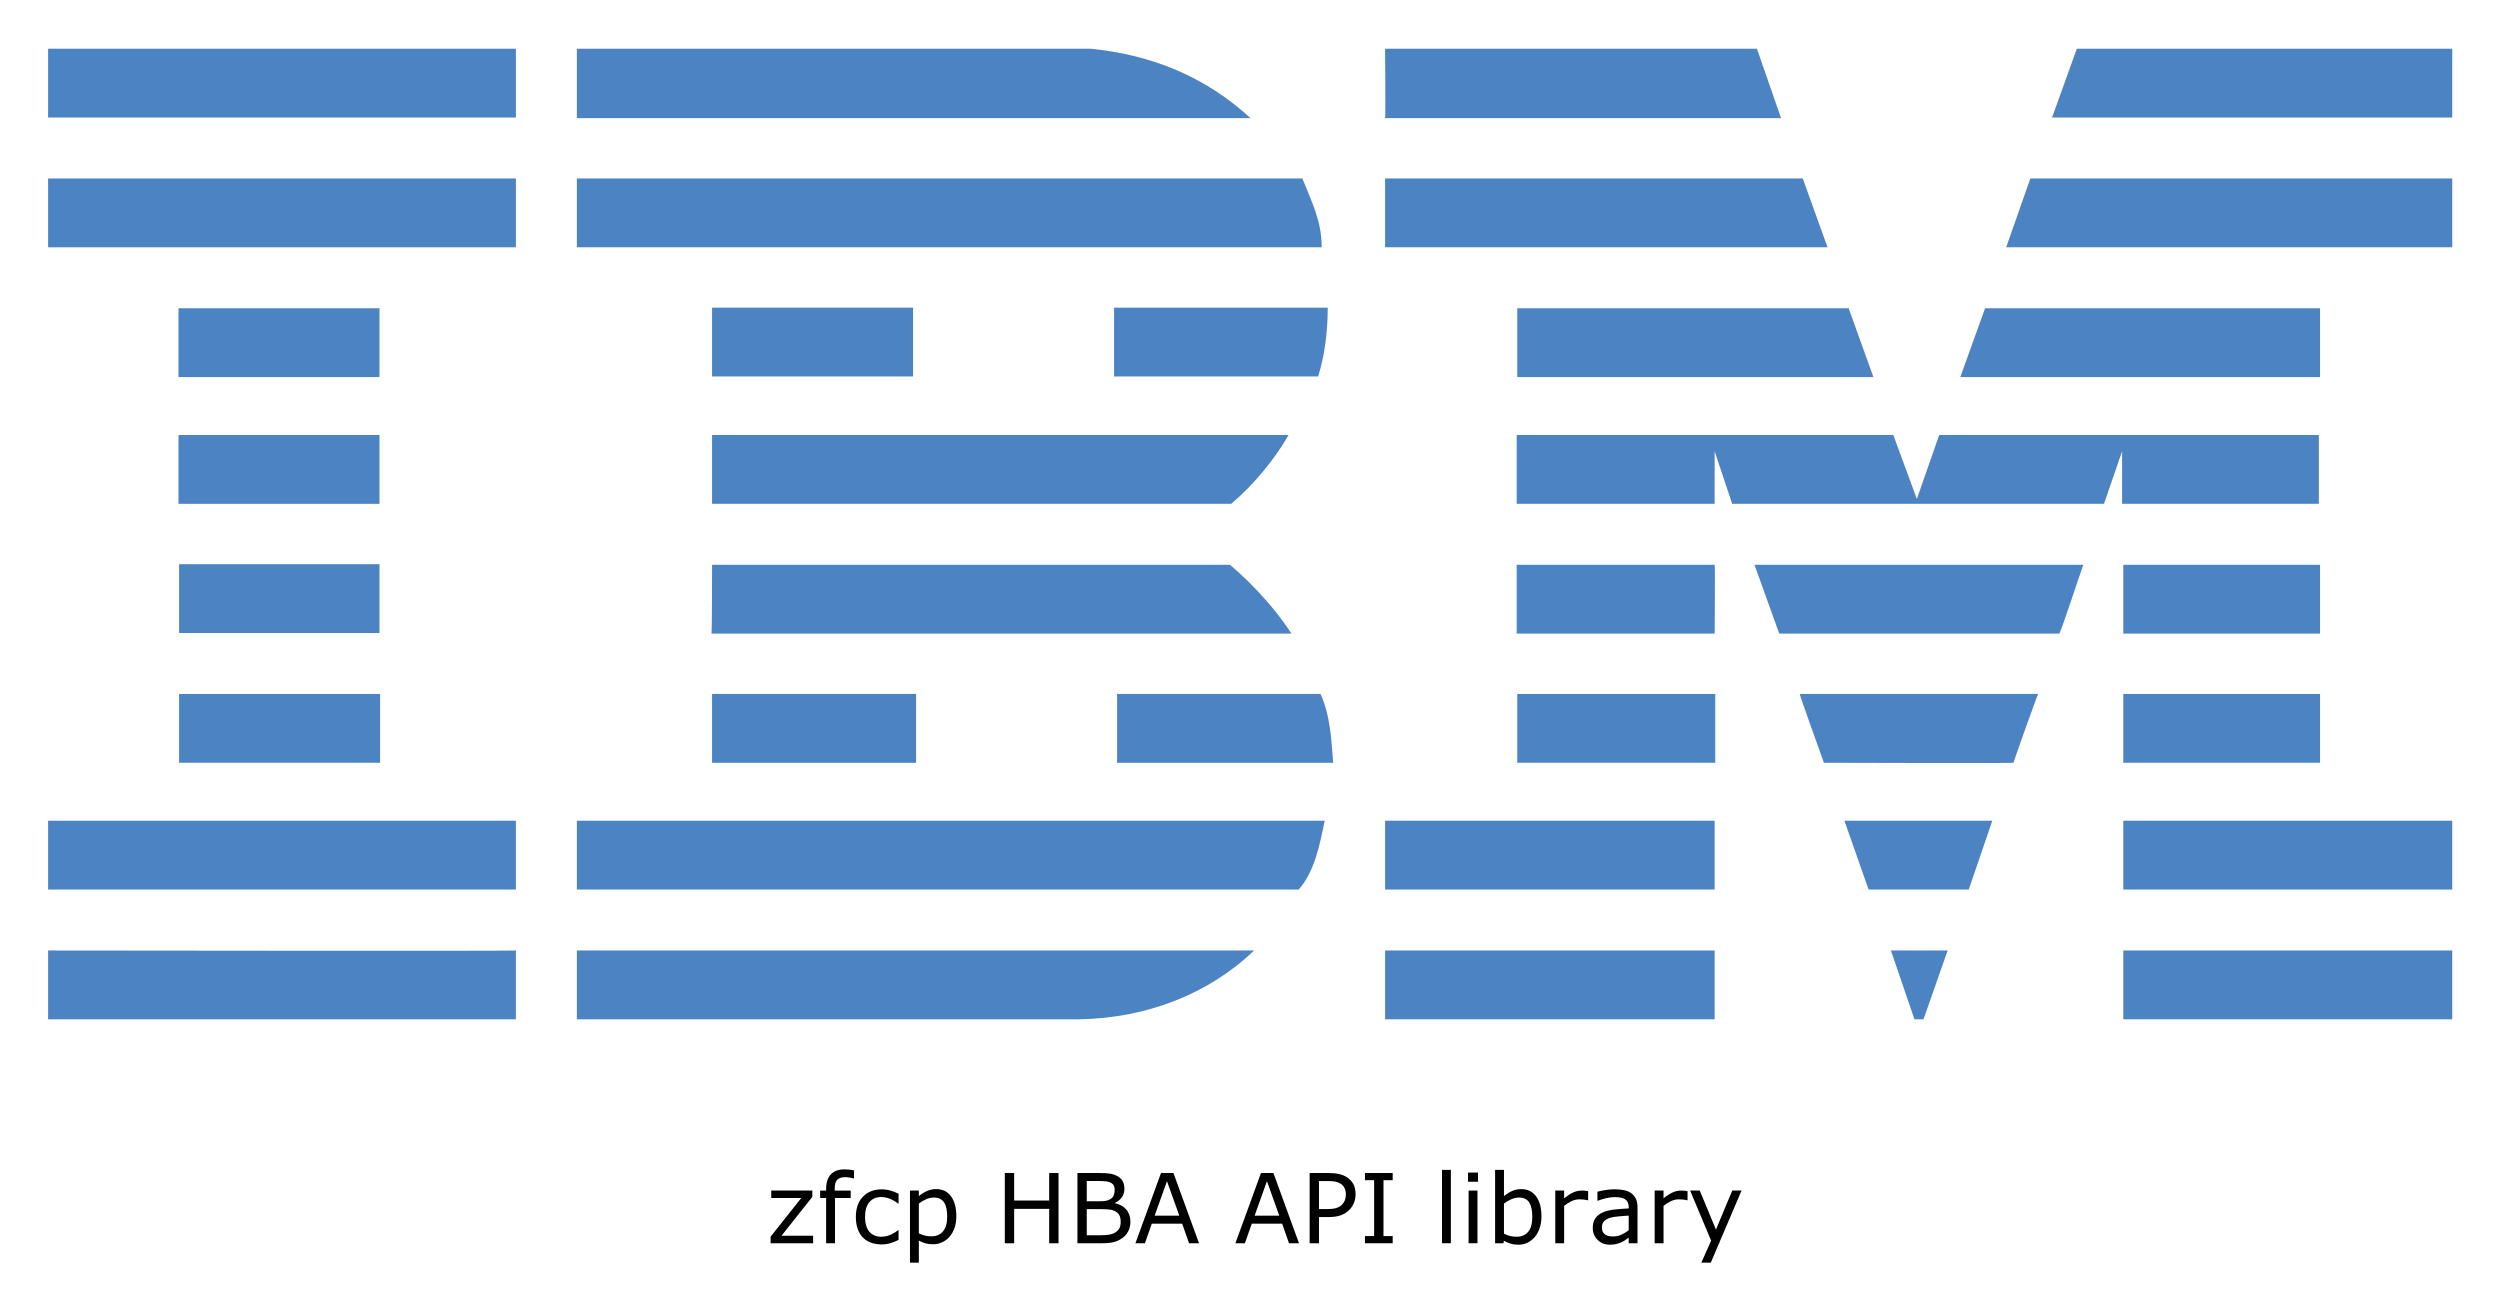
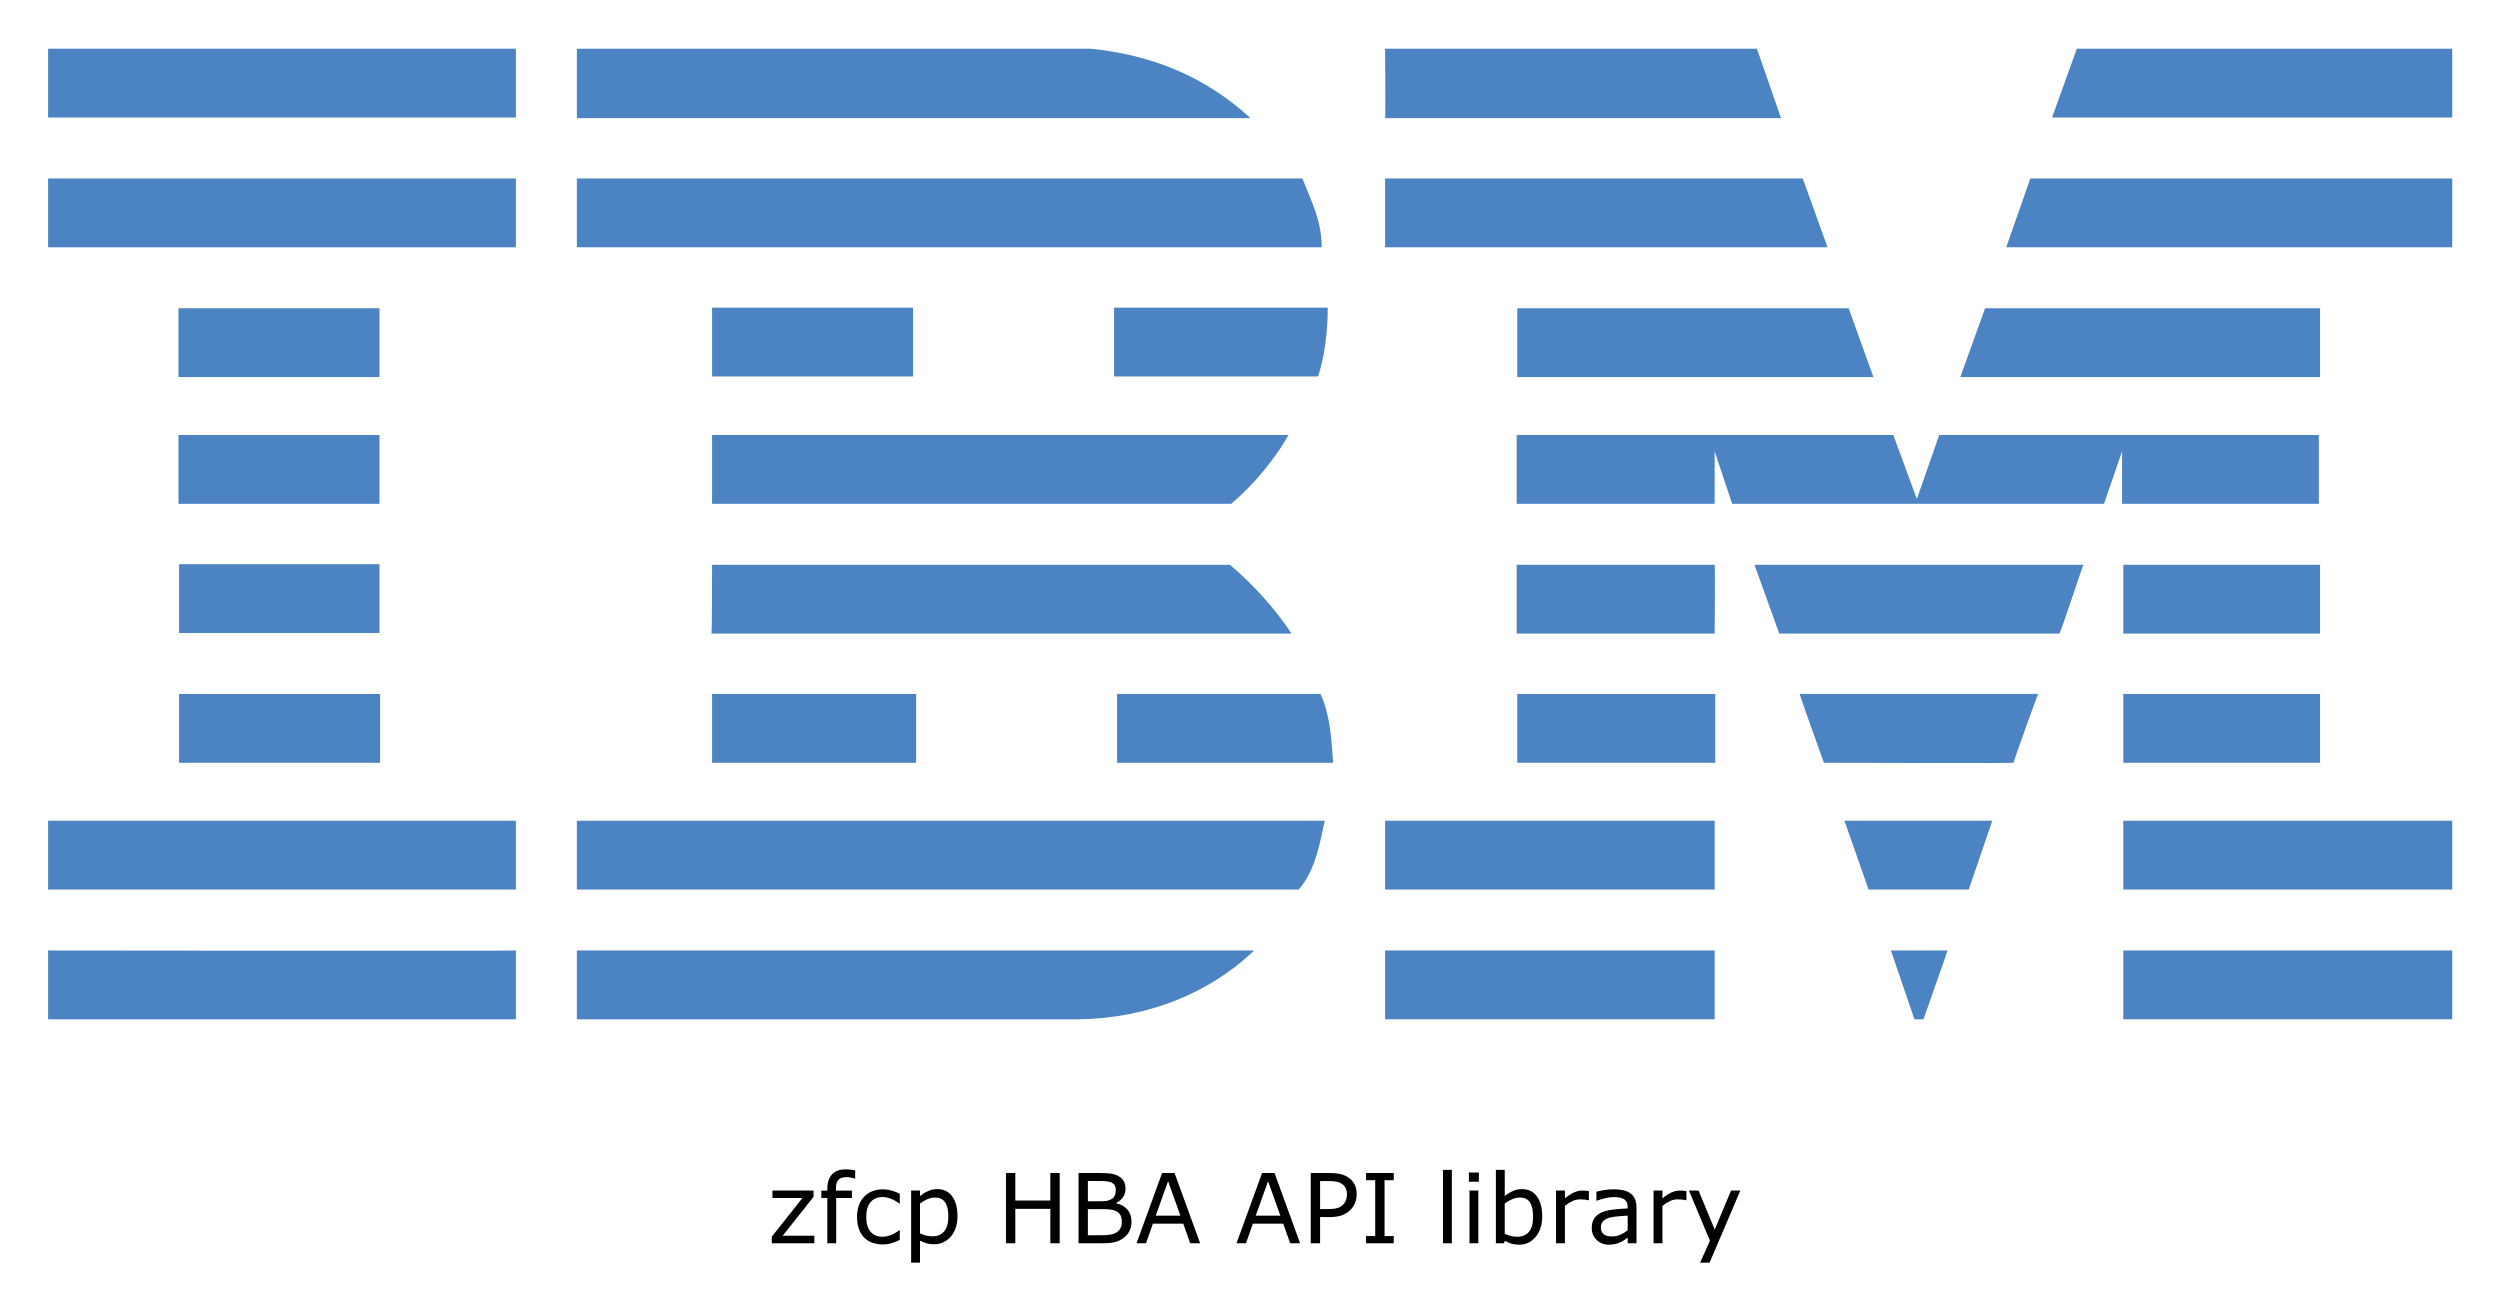
<svg xmlns="http://www.w3.org/2000/svg" role="img" viewBox="-7.97 34.03 414.18 216.93">
  <style>svg {enable-background:new 0 0 400 245}</style>
-   <style id="style2" type="text/css">.st0{fill:#4c83c3}</style>
-   <g id="g130">
-     <path id="polygon4" fill="#4c83c3" d="m 336.1,42.1 h 62.2 V 53.5 H 332 Z" class="st0" />
-     <path id="path6" d="m 221.5,42.1 h 61.6 l 4,11.5 c 0,0 -65.6,0 -65.6,0 0.1,-0.1 0,-11.5 0,-11.5 z" class="st0" />
-     <path id="path8" d="m 172.7,42.1 c 10.1,1 19,4.6 26.5,11.5 0,0 -111.6,0 -111.6,0 0,0 0,-11.5 0,-11.5 z" class="st0" />
-     <g id="g14">
-       <path id="rect10" fill="#4c83c3" d="m 0,42.1 h 77.5 v 11.4 H 0 Z" class="st0" />
+   <style id="style1" type="text/css">.st0{fill:#4c83c3}</style>
+   <g id="g31">
+     <path id="polygon1" d="M398.3 53.5L332 53.5 336.1 42.1 398.3 42.1z" class="st0" />
+     <path id="path1" d="M221.5,42.1l61.6,0l4,11.5c0,0-65.6,0-65.6,0C221.6,53.5,221.5,42.1,221.5,42.1z" class="st0" />
+     <path id="path2" d="M172.7,42.1c10.1,1,19,4.6,26.5,11.5c0,0-111.6,0-111.6,0c0,0,0-11.5,0-11.5L172.7,42.1z" class="st0" />
+     <g id="g3">
+       <path id="rect2" d="M0 42.1H77.5V53.5H0z" class="st0" />
    </g>
-     <path id="path16" d="m 398.3,75 h -73.9 c 0,0 4,-11.4 4,-11.4 h 69.9 z" class="st0" />
-     <path id="polygon18" fill="#4c83c3" d="m 221.5,63.6 h 69.2 l 4.1,11.4 h -73.3 z" class="st0" />
-     <path id="path20" d="m 207.8,63.6 c 1.5,3.8 3.2,7 3.2,11.4 H 87.6 V 63.6 Z" class="st0" />
-     <g id="g26">
-       <path id="rect22" fill="#4c83c3" d="m 0,63.6 h 77.5 v 11.4 H 0 Z" class="st0" />
+     <path id="path4" d="M398.3,75h-73.9c0,0,4-11.4,4-11.4h69.9V75z" class="st0" />
+     <path id="polygon4" d="M294.8 75L221.5 75 221.5 63.6 290.7 63.6z" class="st0" />
+     <path id="path5" d="M207.8,63.6c1.5,3.8,3.2,7,3.2,11.4H87.6V63.6H207.8z" class="st0" />
+     <g id="g6">
+       <path id="rect5" d="M0 63.6H77.5V75H0z" class="st0" />
    </g>
-     <path id="polygon28" fill="#4c83c3" d="m 376.4,85.1 v 11.4 h -59.6 l 4.1,-11.4 z" class="st0" />
-     <path id="polygon30" fill="#4c83c3" d="M 243.4,96.5 V 85.1 h 54.9 l 4.1,11.4 z" class="st0" />
-     <path id="path32" d="m 212,85 c 0,3.9 -0.5,8 -1.6,11.4 H 176.6 V 85 Z" class="st0" />
-     <g id="g38">
-       <path id="rect34" fill="#4c83c3" d="m 21.6,85.1 h 33.3 v 11.4 H 21.6 Z" class="st0" />
+     <path id="polygon6" d="M316.8 96.5L320.9 85.1 376.4 85.1 376.4 96.5z" class="st0" />
+     <path id="polygon7" d="M298.3 85.1L302.4 96.5 243.4 96.5 243.4 85.1z" class="st0" />
+     <path id="path7" d="M212,85c0,3.9-0.5,8-1.6,11.4h-33.8V85H212z" class="st0" />
+     <g id="g8">
+       <path id="rect7" d="M21.6 85.1H54.9V96.5H21.6z" class="st0" />
    </g>
-     <g id="g44">
-       <path id="rect40" fill="#4c83c3" d="m 110,85 h 33.3 V 96.4 H 110 Z" class="st0" />
+     <g id="g9">
+       <path id="rect8" d="M110 85H143.3V96.4H110z" class="st0" />
    </g>
-     <path id="path46" d="m 276.1,108.8 c 0,0 0,8.7 0,8.7 h -32.8 v -11.4 h 62.4 l 3.9,10.6 c 0,0 3.7,-10.6 3.7,-10.6 h 62.9 v 11.4 h -32.6 c 0,0 0,-8.7 0,-8.7 l -3,8.7 H 279 Z" class="st0" />
-     <path id="path48" d="m 110,106.1 h 95.5 v 0 c -2.1,3.8 -5.9,8.4 -9.5,11.4 0,0 -86,0 -86,0 0,0 0,-11.4 0,-11.4 z" class="st0" />
-     <g id="g54">
-       <path id="rect50" fill="#4c83c3" d="m 21.6,106.1 h 33.3 v 11.4 H 21.6 Z" class="st0" />
+     <path id="path10" d="M276.1,108.8c0,0,0,8.7,0,8.7h-32.8v-11.4h62.4l3.9,10.6c0,0,3.7-10.6,3.7-10.6h62.9v11.4h-32.6 c0,0,0-8.7,0-8.7l-3,8.7l-61.6,0L276.1,108.8z" class="st0" />
+     <path id="path11" d="M110,106.1h95.5v0c-2.1,3.8-5.9,8.4-9.5,11.4c0,0-86,0-86,0C110,117.5,110,106.1,110,106.1z" class="st0" />
+     <g id="g12">
+       <path id="rect11" d="M21.6 106.1H54.9V117.5H21.6z" class="st0" />
    </g>
-     <g id="g60">
-       <path id="rect56" fill="#4c83c3" d="m 343.8,127.6 h 32.6 V 139 h -32.6 z" class="st0" />
+     <g id="g13">
+       <path id="rect12" d="M343.8 127.6H376.4V139H343.8z" class="st0" />
    </g>
-     <path id="path62" d="M 276.1,127.6 H 243.3 V 139 c 0,0 32.8,0 32.8,0 0,-0.1 0.1,-11.4 0,-11.4 z" class="st0" />
-     <path id="path64" d="m 337.2,127.6 c -0.1,0 -3.8,11.4 -4,11.4 h -46.4 c 0,0 -4.1,-11.4 -4.1,-11.4 z" class="st0" />
-     <path id="path66" d="m 110,127.6 h 85.8 c 3.9,3.3 7.5,7.3 10.2,11.4 0.2,0 -96.1,0 -96.1,0 0.1,-0.1 0.1,-11.4 0.1,-11.4 z" class="st0" />
-     <path id="path68" d="M 54.9,138.9 V 127.5 H 21.7 c 0,0 0,11.4 0,11.4 0,0 33.2,0 33.2,0 z" class="st0" />
-     <g id="g74">
-       <path id="rect70" fill="#4c83c3" d="m 343.8,149 h 32.6 v 11.4 h -32.6 z" class="st0" />
+     <path id="path14" d="M276.1,127.6h-32.8v11.4c0,0,32.8,0,32.8,0C276.1,138.9,276.2,127.6,276.1,127.6z" class="st0" />
+     <path id="path15" d="M337.2,127.6c-0.1,0-3.8,11.4-4,11.4l-46.4,0c0,0-4.1-11.4-4.1-11.4H337.2z" class="st0" />
+     <path id="path16" d="M110,127.6h85.8c3.9,3.3,7.5,7.3,10.2,11.4c0.2,0-96.1,0-96.1,0C110,138.9,110,127.6,110,127.6z" class="st0" />
+     <path id="path17" d="M54.9,138.9v-11.4H21.7c0,0,0,11.4,0,11.4C21.7,138.9,54.9,138.9,54.9,138.9z" class="st0" />
+     <g id="g18">
+       <path id="rect17" d="M343.8 149H376.4V160.4H343.8z" class="st0" />
    </g>
-     <g id="g80">
-       <path id="rect76" fill="#4c83c3" d="m 243.4,149 h 32.8 v 11.4 h -32.8 z" class="st0" />
+     <g id="g19">
+       <path id="rect18" d="M243.4 149H276.2V160.4H243.4z" class="st0" />
    </g>
-     <path id="path82" d="m 325.6,160.4 c 0,-0.1 4,-11.4 4.1,-11.4 h -39.5 c -0.1,0 4,11.4 4,11.4 0,0 31.4,0.1 31.4,0 z" class="st0" />
-     <path id="path84" d="m 110,160.4 c 0,0 0,-11.4 0,-11.4 h 33.8 c 0,0 0,11.4 0,11.4 -0.1,0 -33.8,0 -33.8,0 z" class="st0" />
-     <path id="path86" d="m 210.8,149 c 1.6,3.4 1.8,7.5 2.1,11.4 H 177.1 V 149 Z" class="st0" />
-     <g id="g92">
-       <path id="rect88" fill="#4c83c3" d="M 21.7,149 H 55 v 11.4 H 21.7 Z" class="st0" />
+     <path id="path20" d="M325.6,160.4c0-0.1,4-11.4,4.1-11.4h-39.5c-0.1,0,4,11.4,4,11.4S325.6,160.5,325.6,160.4z" class="st0" />
+     <path id="path21" d="M110,160.4c0,0,0-11.4,0-11.4h33.8c0,0,0,11.4,0,11.4C143.7,160.4,110,160.4,110,160.4z" class="st0" />
+     <path id="path22" d="M210.8,149c1.6,3.4,1.8,7.5,2.1,11.4h-35.8V149H210.8z" class="st0" />
+     <g id="g23">
+       <path id="rect22" d="M21.7 149H55V160.4H21.7z" class="st0" />
    </g>
-     <g id="g98">
-       <path id="rect94" fill="#4c83c3" d="m 343.8,170 h 54.5 v 11.4 h -54.5 z" class="st0" />
+     <g id="g24">
+       <path id="rect23" d="M343.8 170H398.3V181.4H343.8z" class="st0" />
    </g>
-     <g id="g104">
-       <path id="rect100" fill="#4c83c3" d="m 221.5,170 h 54.6 v 11.4 h -54.6 z" class="st0" />
+     <g id="g25">
+       <path id="rect24" d="M221.5 170H276.1V181.4H221.5z" class="st0" />
    </g>
-     <path id="polygon106" fill="#4c83c3" d="m 297.6,170 h 24.5 l -3.9,11.4 h -16.6 z" class="st0" />
-     <path id="path108" d="m 0,170 v 11.4 h 77.5 c 0,0 0,-11.4 0,-11.4 0,0 -77.6,0 -77.5,0 z" class="st0" />
-     <path id="path110" d="m 211.5,170 c -0.8,3.8 -1.6,8.3 -4.3,11.4 h -1 H 87.6 V 170 Z" class="st0" />
-     <path id="polygon112" fill="#4c83c3" d="m 305.3,191.5 h 9.4 l -4,11.4 h -1.5 z" class="st0" />
-     <g id="g118">
-       <path id="rect114" fill="#4c83c3" d="m 343.8,191.5 h 54.5 v 11.4 h -54.5 z" class="st0" />
+     <path id="polygon25" d="M318.2 181.4L301.6 181.4 297.6 170 322.1 170z" class="st0" />
+     <path id="path26" d="M0,170v11.4h77.5c0,0,0-11.4,0-11.4C77.5,170-0.1,170,0,170z" class="st0" />
+     <path id="path27" d="M211.5,170c-0.8,3.8-1.6,8.3-4.3,11.4l-1,0H87.6V170H211.5z" class="st0" />
+     <path id="polygon27" d="M310.7 202.9L309.2 202.9 305.3 191.5 314.7 191.5z" class="st0" />
+     <g id="g28">
+       <path id="rect27" d="M343.8 191.5H398.3V202.9H343.8z" class="st0" />
    </g>
-     <path id="path120" d="m 87.6,202.9 v -11.4 c 0,0 111.9,0 112.2,0 -7.5,7.2 -17.8,11.2 -28.9,11.4 H 87.6" class="st0" />
-     <g id="g126">
-       <path id="rect122" fill="#4c83c3" d="m 221.5,191.5 h 54.6 v 11.4 h -54.6 z" class="st0" />
+     <path id="path29" d="M87.6,202.9v-11.4c0,0,111.9,0,112.2,0c-7.5,7.2-17.8,11.2-28.9,11.4L87.6,202.9" class="st0" />
+     <g id="g30">
+       <path id="rect29" d="M221.5 191.5H276.1V202.9H221.5z" class="st0" />
    </g>
-     <path id="path128" d="m 77.5,191.5 c 0,0 0,11.4 0,11.4 0,0 -77.4,0 -77.5,0 0,0 0,-11.4 0,-11.4 0,0 77.4,0.1 77.5,0 z" class="st0" />
+     <path id="path31" d="M77.5,191.5c0,0,0,11.4,0,11.4c0,0-77.4,0-77.5,0c0,0,0-11.4,0-11.4S77.4,191.6,77.5,191.5z" class="st0" />
  </g>
-   <g id="text132" text-anchor="middle">
-     <path id="path158" d="m 126.742,240 h -7.047 v -1.086 L 124.781,232.5 h -4.977 v -1.227 h 6.805 v 1.047 l -5.109,6.438 h 5.242 z" />
-     <path id="path160" d="m 133.516,229.266 h -0.078 q -0.242,-0.07 -0.633,-0.141 -0.391,-0.078 -0.688,-0.078 -0.945,0 -1.375,0.422 -0.422,0.414 -0.422,1.508 v 0.297 h 2.648 v 1.234 h -2.602 V 240 h -1.469 v -7.492 h -0.992 v -1.234 h 0.992 v -0.289 q 0,-1.555 0.773,-2.383 0.773,-0.836 2.234,-0.836 0.492,0 0.883,0.047 0.398,0.047 0.727,0.109 z" />
-     <path id="path162" d="M 140.898,239.453 Q 140.164,239.805 139.5,240 q -0.656,0.195 -1.398,0.195 -0.945,0 -1.734,-0.273 -0.789,-0.281 -1.352,-0.844 -0.57,-0.562 -0.883,-1.422 -0.312,-0.859 -0.312,-2.008 0,-2.141 1.172,-3.359 1.18,-1.219 3.109,-1.219 0.75,0 1.469,0.211 0.727,0.211 1.328,0.516 v 1.633 h -0.078 q -0.672,-0.523 -1.391,-0.805 -0.711,-0.281 -1.391,-0.281 -1.25,0 -1.977,0.844 -0.719,0.836 -0.719,2.461 0,1.578 0.703,2.43 0.711,0.844 1.992,0.844 0.445,0 0.906,-0.117 0.461,-0.117 0.828,-0.305 0.32,-0.164 0.602,-0.344 0.281,-0.188 0.445,-0.32 h 0.078 z" />
-     <path id="path164" d="m 150.469,235.531 q 0,1.062 -0.305,1.945 -0.305,0.875 -0.859,1.484 -0.516,0.578 -1.219,0.898 -0.695,0.312 -1.477,0.312 -0.68,0 -1.234,-0.148 -0.547,-0.148 -1.117,-0.461 v 3.656 h -1.469 v -11.945 h 1.469 v 0.914 q 0.586,-0.492 1.312,-0.82 0.734,-0.336 1.562,-0.336 1.578,0 2.453,1.195 0.883,1.188 0.883,3.305 z m -1.516,0.039 q 0,-1.578 -0.539,-2.359 -0.539,-0.781 -1.656,-0.781 -0.633,0 -1.273,0.273 -0.641,0.273 -1.227,0.719 v 4.945 q 0.625,0.281 1.07,0.383 0.453,0.102 1.023,0.102 1.227,0 1.914,-0.828 0.688,-0.828 0.688,-2.453 z" />
-     <path id="path166" d="m 167.398,240 h -1.547 v -5.695 h -5.805 V 240 H 158.5 v -11.633 h 1.547 v 4.562 h 5.805 v -4.562 h 1.547 z" />
-     <path id="path168" d="m 179.305,236.422 q 0,0.867 -0.328,1.531 -0.328,0.664 -0.883,1.094 -0.656,0.516 -1.445,0.734 Q 175.867,240 174.656,240 h -4.125 v -11.633 h 3.445 q 1.273,0 1.906,0.094 0.633,0.094 1.211,0.391 0.641,0.336 0.93,0.867 0.289,0.523 0.289,1.258 0,0.828 -0.422,1.414 -0.422,0.578 -1.125,0.93 v 0.062 q 1.18,0.242 1.859,1.039 0.68,0.789 0.68,2 z m -2.602,-5.242 q 0,-0.422 -0.141,-0.711 -0.141,-0.289 -0.453,-0.469 -0.367,-0.211 -0.891,-0.258 -0.523,-0.055 -1.297,-0.055 h -1.844 v 3.359 h 2 q 0.727,0 1.156,-0.07 0.43,-0.078 0.797,-0.312 0.367,-0.234 0.516,-0.602 0.156,-0.375 0.156,-0.883 z m 0.992,5.305 q 0,-0.703 -0.211,-1.117 -0.211,-0.414 -0.766,-0.703 -0.375,-0.195 -0.914,-0.25 -0.531,-0.062 -1.297,-0.062 h -2.43 v 4.328 h 2.047 q 1.016,0 1.664,-0.102 0.648,-0.109 1.062,-0.391 0.438,-0.305 0.641,-0.695 0.203,-0.391 0.203,-1.008 z" />
-     <path id="path170" d="m 190.672,240 h -1.648 l -1.141,-3.242 h -5.031 L 181.711,240 h -1.57 l 4.234,-11.633 h 2.062 z m -3.266,-4.57 -2.039,-5.711 -2.047,5.711 z" />
-     <path id="path172" d="m 207.234,240 h -1.648 l -1.141,-3.242 h -5.031 L 198.273,240 h -1.57 l 4.234,-11.633 H 203 Z m -3.266,-4.57 -2.039,-5.711 -2.047,5.711 z" />
-     <path id="path174" d="m 216.609,231.883 q 0,0.773 -0.273,1.438 -0.266,0.656 -0.75,1.141 -0.602,0.602 -1.422,0.906 -0.82,0.297 -2.07,0.297 h -1.547 V 240 H 209 v -11.633 h 3.156 q 1.047,0 1.773,0.18 0.727,0.172 1.289,0.547 0.664,0.445 1.023,1.109 0.367,0.664 0.367,1.68 z M 215,231.922 q 0,-0.602 -0.211,-1.047 -0.211,-0.445 -0.641,-0.727 -0.375,-0.242 -0.859,-0.344 -0.477,-0.109 -1.211,-0.109 h -1.531 v 4.648 h 1.305 q 0.938,0 1.523,-0.164 0.586,-0.172 0.953,-0.539 0.367,-0.375 0.516,-0.789 Q 215,232.438 215,231.922 Z" />
-     <path id="path176" d="m 222.758,240 h -4.594 v -1.188 h 1.523 v -9.258 h -1.523 v -1.188 h 4.594 v 1.188 h -1.523 v 9.258 h 1.523 z" />
-     <path id="path178" d="m 232.398,240 h -1.469 v -12.156 h 1.469 z" />
-     <path id="path180" d="m 236.898,229.812 h -1.656 v -1.523 h 1.656 z M 236.805,240 h -1.469 v -8.727 h 1.469 z" />
-     <path id="path182" d="m 247.406,235.57 q 0,1.094 -0.312,1.969 -0.305,0.875 -0.828,1.469 -0.555,0.617 -1.219,0.93 -0.664,0.305 -1.461,0.305 -0.742,0 -1.297,-0.18 -0.555,-0.172 -1.094,-0.469 L 241.102,240 h -1.375 v -12.156 h 1.469 v 4.344 q 0.617,-0.508 1.312,-0.828 0.695,-0.328 1.562,-0.328 1.547,0 2.438,1.188 0.898,1.188 0.898,3.352 z m -1.516,0.039 q 0,-1.562 -0.516,-2.367 -0.516,-0.812 -1.664,-0.812 -0.641,0 -1.297,0.281 -0.656,0.273 -1.219,0.711 v 5 q 0.625,0.281 1.07,0.391 0.453,0.109 1.023,0.109 1.219,0 1.906,-0.797 0.695,-0.805 0.695,-2.516 z" />
-     <path id="path184" d="m 255.141,232.875 h -0.078 q -0.328,-0.078 -0.641,-0.109 -0.305,-0.039 -0.727,-0.039 -0.68,0 -1.312,0.305 -0.633,0.297 -1.219,0.773 V 240 h -1.469 v -8.727 h 1.469 v 1.289 q 0.875,-0.703 1.539,-0.992 0.672,-0.297 1.367,-0.297 0.383,0 0.555,0.023 0.172,0.016 0.516,0.07 z" />
-     <path id="path186" d="m 263.32,240 h -1.461 v -0.93 q -0.195,0.133 -0.531,0.375 -0.328,0.234 -0.641,0.375 -0.367,0.18 -0.844,0.297 -0.477,0.125 -1.117,0.125 -1.18,0 -2,-0.781 -0.82,-0.781 -0.82,-1.992 0,-0.992 0.422,-1.602 0.43,-0.617 1.219,-0.969 0.797,-0.352 1.914,-0.477 1.117,-0.125 2.398,-0.188 v -0.227 q 0,-0.5 -0.18,-0.828 -0.172,-0.328 -0.5,-0.516 -0.312,-0.18 -0.75,-0.242 -0.438,-0.062 -0.914,-0.062 -0.578,0 -1.289,0.156 -0.711,0.148 -1.469,0.438 h -0.078 v -1.492 q 0.43,-0.117 1.242,-0.258 0.812,-0.141 1.602,-0.141 0.922,0 1.602,0.156 0.688,0.148 1.188,0.516 0.492,0.359 0.75,0.93 0.258,0.57 0.258,1.414 z m -1.461,-2.148 v -2.43 q -0.672,0.039 -1.586,0.117 -0.906,0.078 -1.438,0.227 -0.633,0.18 -1.023,0.562 -0.391,0.375 -0.391,1.039 0,0.75 0.453,1.133 0.453,0.375 1.383,0.375 0.773,0 1.414,-0.297 0.641,-0.305 1.188,-0.727 z" />
-     <path id="path188" d="m 271.609,232.875 h -0.078 q -0.328,-0.078 -0.641,-0.109 -0.305,-0.039 -0.727,-0.039 -0.68,0 -1.312,0.305 -0.633,0.297 -1.219,0.773 V 240 h -1.469 v -8.727 h 1.469 v 1.289 q 0.875,-0.703 1.539,-0.992 0.672,-0.297 1.367,-0.297 0.383,0 0.555,0.023 0.172,0.016 0.516,0.07 z" />
-     <path id="path190" d="m 280.555,231.273 -5.094,11.945 h -1.57 l 1.625,-3.641 -3.477,-8.305 h 1.594 l 2.68,6.469 2.703,-6.469 z" />
-   </g>
+   <path id="text31" d="m 126.941,240 h -7.047 v -1.086 L 124.98,232.5 h -4.977 v -1.227 h 6.805 v 1.047 l -5.109,6.438 h 5.242 z m 6.773,-10.734 h -0.078 q -0.242,-0.07 -0.633,-0.141 -0.391,-0.078 -0.688,-0.078 -0.945,0 -1.375,0.422 -0.422,0.414 -0.422,1.508 v 0.297 h 2.648 v 1.234 h -2.602 V 240 h -1.469 v -7.492 h -0.992 v -1.234 h 0.992 v -0.289 q 0,-1.555 0.773,-2.383 0.773,-0.836 2.234,-0.836 0.492,0 0.883,0.047 0.398,0.047 0.727,0.109 z m 7.383,10.188 q -0.734,0.352 -1.398,0.547 -0.656,0.195 -1.398,0.195 -0.945,0 -1.734,-0.273 -0.789,-0.281 -1.352,-0.844 -0.57,-0.562 -0.883,-1.422 -0.312,-0.859 -0.312,-2.008 0,-2.141 1.172,-3.359 1.18,-1.219 3.109,-1.219 0.75,0 1.469,0.211 0.727,0.211 1.328,0.516 v 1.633 h -0.078 q -0.672,-0.523 -1.391,-0.805 -0.711,-0.281 -1.391,-0.281 -1.25,0 -1.977,0.844 -0.719,0.836 -0.719,2.461 0,1.578 0.703,2.43 0.711,0.844 1.992,0.844 0.445,0 0.906,-0.117 0.461,-0.117 0.828,-0.305 0.32,-0.164 0.602,-0.344 0.281,-0.188 0.445,-0.32 h 0.078 z m 9.562,-3.922 q 0,1.062 -0.305,1.945 -0.305,0.875 -0.859,1.484 -0.516,0.578 -1.219,0.898 -0.695,0.312 -1.477,0.312 -0.68,0 -1.234,-0.148 -0.547,-0.148 -1.117,-0.461 v 3.656 h -1.469 v -11.945 h 1.469 v 0.914 q 0.586,-0.492 1.312,-0.82 0.734,-0.336 1.562,-0.336 1.578,0 2.453,1.195 0.883,1.188 0.883,3.305 z m -1.516,0.039 q 0,-1.578 -0.539,-2.359 -0.539,-0.781 -1.656,-0.781 -0.633,0 -1.273,0.273 -0.641,0.273 -1.227,0.719 v 4.945 q 0.625,0.281 1.07,0.383 0.453,0.102 1.023,0.102 1.227,0 1.914,-0.828 0.688,-0.828 0.688,-2.453 z M 167.59,240 h -1.547 v -5.695 h -5.805 V 240 h -1.547 v -11.633 h 1.547 v 4.562 h 5.805 v -4.562 h 1.547 z m 11.898,-3.578 q 0,0.867 -0.328,1.531 -0.328,0.664 -0.883,1.094 -0.656,0.516 -1.445,0.734 Q 176.051,240 174.84,240 h -4.125 v -11.633 h 3.445 q 1.273,0 1.906,0.094 0.633,0.094 1.211,0.391 0.641,0.336 0.93,0.867 0.289,0.523 0.289,1.258 0,0.828 -0.422,1.414 -0.422,0.578 -1.125,0.93 v 0.062 q 1.18,0.242 1.859,1.039 0.68,0.789 0.68,2 z m -2.602,-5.242 q 0,-0.422 -0.141,-0.711 -0.141,-0.289 -0.453,-0.469 -0.367,-0.211 -0.891,-0.258 -0.523,-0.055 -1.297,-0.055 h -1.844 v 3.359 h 2 q 0.727,0 1.156,-0.07 0.43,-0.078 0.797,-0.312 0.367,-0.234 0.516,-0.602 0.156,-0.375 0.156,-0.883 z m 0.992,5.305 q 0,-0.703 -0.211,-1.117 -0.211,-0.414 -0.766,-0.703 -0.375,-0.195 -0.914,-0.25 -0.531,-0.062 -1.297,-0.062 h -2.43 v 4.328 h 2.047 q 1.016,0 1.664,-0.102 0.648,-0.109 1.062,-0.391 0.438,-0.305 0.641,-0.695 0.203,-0.391 0.203,-1.008 z M 190.855,240 h -1.648 l -1.141,-3.242 h -5.031 L 181.895,240 h -1.57 l 4.234,-11.633 h 2.062 z m -3.266,-4.57 -2.039,-5.711 -2.047,5.711 z M 207.418,240 h -1.648 l -1.141,-3.242 h -5.031 L 198.457,240 h -1.57 l 4.234,-11.633 h 2.062 z m -3.266,-4.57 -2.039,-5.711 -2.047,5.711 z m 12.641,-3.547 q 0,0.773 -0.273,1.438 -0.266,0.656 -0.75,1.141 -0.602,0.602 -1.422,0.906 -0.82,0.297 -2.07,0.297 h -1.547 V 240 h -1.547 v -11.633 h 3.156 q 1.047,0 1.773,0.18 0.727,0.172 1.289,0.547 0.664,0.445 1.023,1.109 0.367,0.664 0.367,1.68 z m -1.609,0.039 q 0,-0.602 -0.211,-1.047 -0.211,-0.445 -0.641,-0.727 -0.375,-0.242 -0.859,-0.344 -0.477,-0.109 -1.211,-0.109 h -1.531 v 4.648 h 1.305 q 0.938,0 1.523,-0.164 0.586,-0.172 0.953,-0.539 0.367,-0.375 0.516,-0.789 0.156,-0.414 0.156,-0.93 z m 7.75,8.078 h -4.594 v -1.188 h 1.523 v -9.258 h -1.523 v -1.188 h 4.594 v 1.188 h -1.523 v 9.258 h 1.523 z m 9.625,0 h -1.469 v -12.156 h 1.469 z m 4.484,-10.188 h -1.656 v -1.523 h 1.656 z M 236.949,240 h -1.469 v -8.727 h 1.469 z m 10.586,-4.43 q 0,1.094 -0.312,1.969 -0.305,0.875 -0.828,1.469 -0.555,0.617 -1.219,0.93 -0.664,0.305 -1.461,0.305 -0.742,0 -1.297,-0.18 -0.555,-0.172 -1.094,-0.469 L 241.23,240 h -1.375 v -12.156 h 1.469 v 4.344 q 0.617,-0.508 1.312,-0.828 0.695,-0.328 1.562,-0.328 1.547,0 2.438,1.188 0.898,1.188 0.898,3.352 z m -1.516,0.039 q 0,-1.562 -0.516,-2.367 -0.516,-0.812 -1.664,-0.812 -0.641,0 -1.297,0.281 -0.656,0.273 -1.219,0.711 v 5 q 0.625,0.281 1.07,0.391 0.453,0.109 1.023,0.109 1.219,0 1.906,-0.797 0.695,-0.805 0.695,-2.516 z m 9.25,-2.734 h -0.078 q -0.328,-0.078 -0.641,-0.109 -0.305,-0.039 -0.727,-0.039 -0.68,0 -1.312,0.305 -0.633,0.297 -1.219,0.773 V 240 h -1.469 v -8.727 h 1.469 v 1.289 q 0.875,-0.703 1.539,-0.992 0.672,-0.297 1.367,-0.297 0.383,0 0.555,0.023 0.172,0.016 0.516,0.07 z m 7.883,7.125 h -1.461 v -0.93 q -0.195,0.133 -0.531,0.375 -0.328,0.234 -0.641,0.375 -0.367,0.18 -0.844,0.297 -0.477,0.125 -1.117,0.125 -1.18,0 -2,-0.781 -0.82,-0.781 -0.82,-1.992 0,-0.992 0.422,-1.602 0.43,-0.617 1.219,-0.969 0.797,-0.352 1.914,-0.477 1.117,-0.125 2.398,-0.188 v -0.227 q 0,-0.5 -0.18,-0.828 -0.172,-0.328 -0.5,-0.516 -0.312,-0.18 -0.75,-0.242 -0.438,-0.062 -0.914,-0.062 -0.578,0 -1.289,0.156 -0.711,0.148 -1.469,0.438 h -0.078 v -1.492 q 0.43,-0.117 1.242,-0.258 0.812,-0.141 1.602,-0.141 0.922,0 1.602,0.156 0.688,0.148 1.188,0.516 0.492,0.359 0.75,0.93 0.258,0.57 0.258,1.414 z m -1.461,-2.148 v -2.43 q -0.672,0.039 -1.586,0.117 -0.906,0.078 -1.438,0.227 -0.633,0.18 -1.023,0.562 -0.391,0.375 -0.391,1.039 0,0.75 0.453,1.133 0.453,0.375 1.383,0.375 0.773,0 1.414,-0.297 0.641,-0.305 1.188,-0.727 z m 9.734,-4.977 h -0.078 q -0.328,-0.078 -0.641,-0.109 -0.305,-0.039 -0.727,-0.039 -0.68,0 -1.312,0.305 -0.633,0.297 -1.219,0.773 V 240 h -1.469 v -8.727 h 1.469 v 1.289 q 0.875,-0.703 1.539,-0.992 0.672,-0.297 1.367,-0.297 0.383,0 0.555,0.023 0.172,0.016 0.516,0.07 z m 8.93,-1.602 -5.094,11.945 h -1.57 l 1.625,-3.641 -3.477,-8.305 h 1.594 l 2.68,6.469 2.703,-6.469 z" text-anchor="middle" />
</svg>
